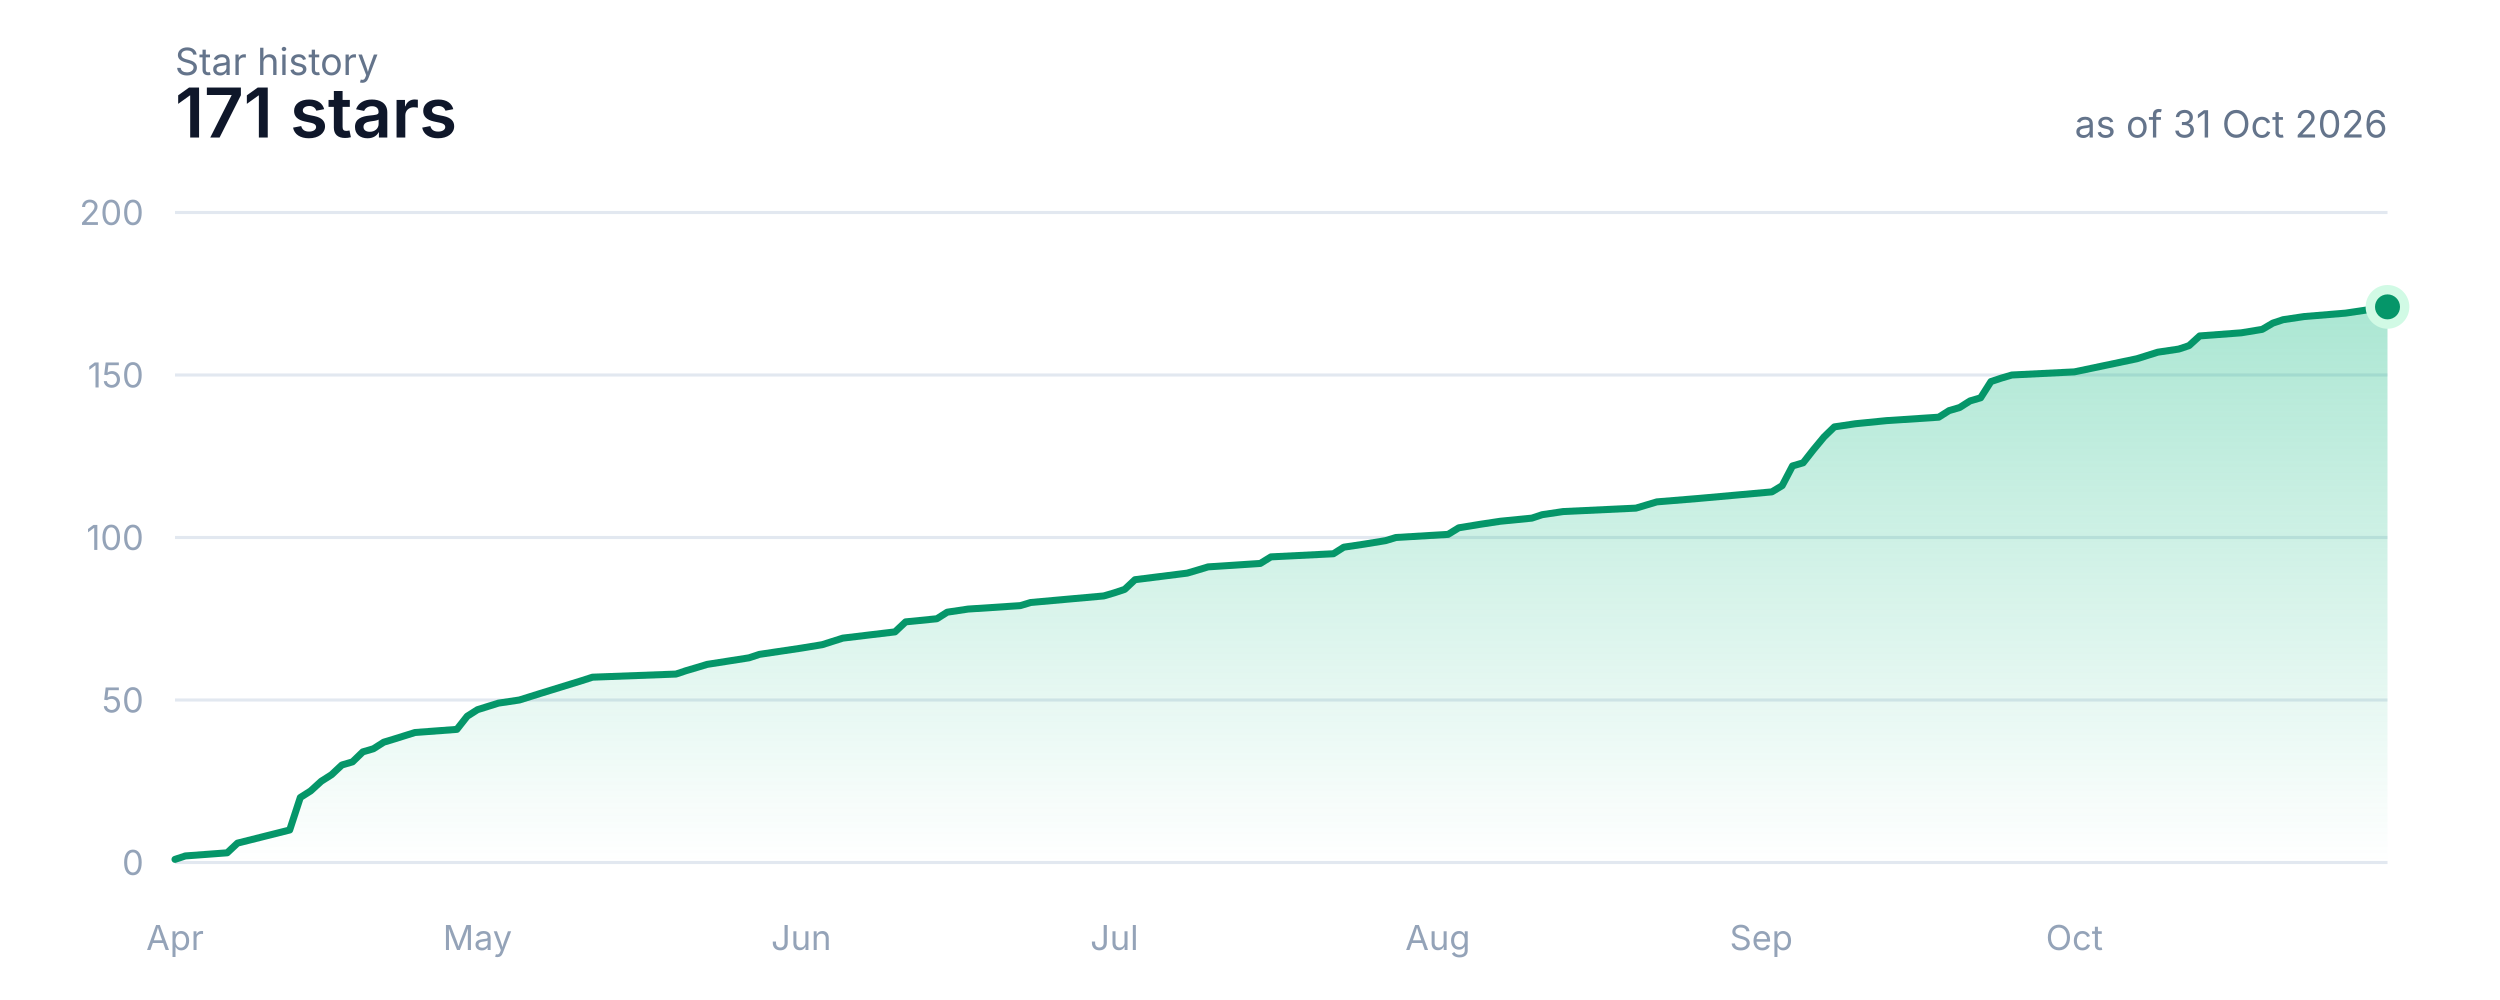
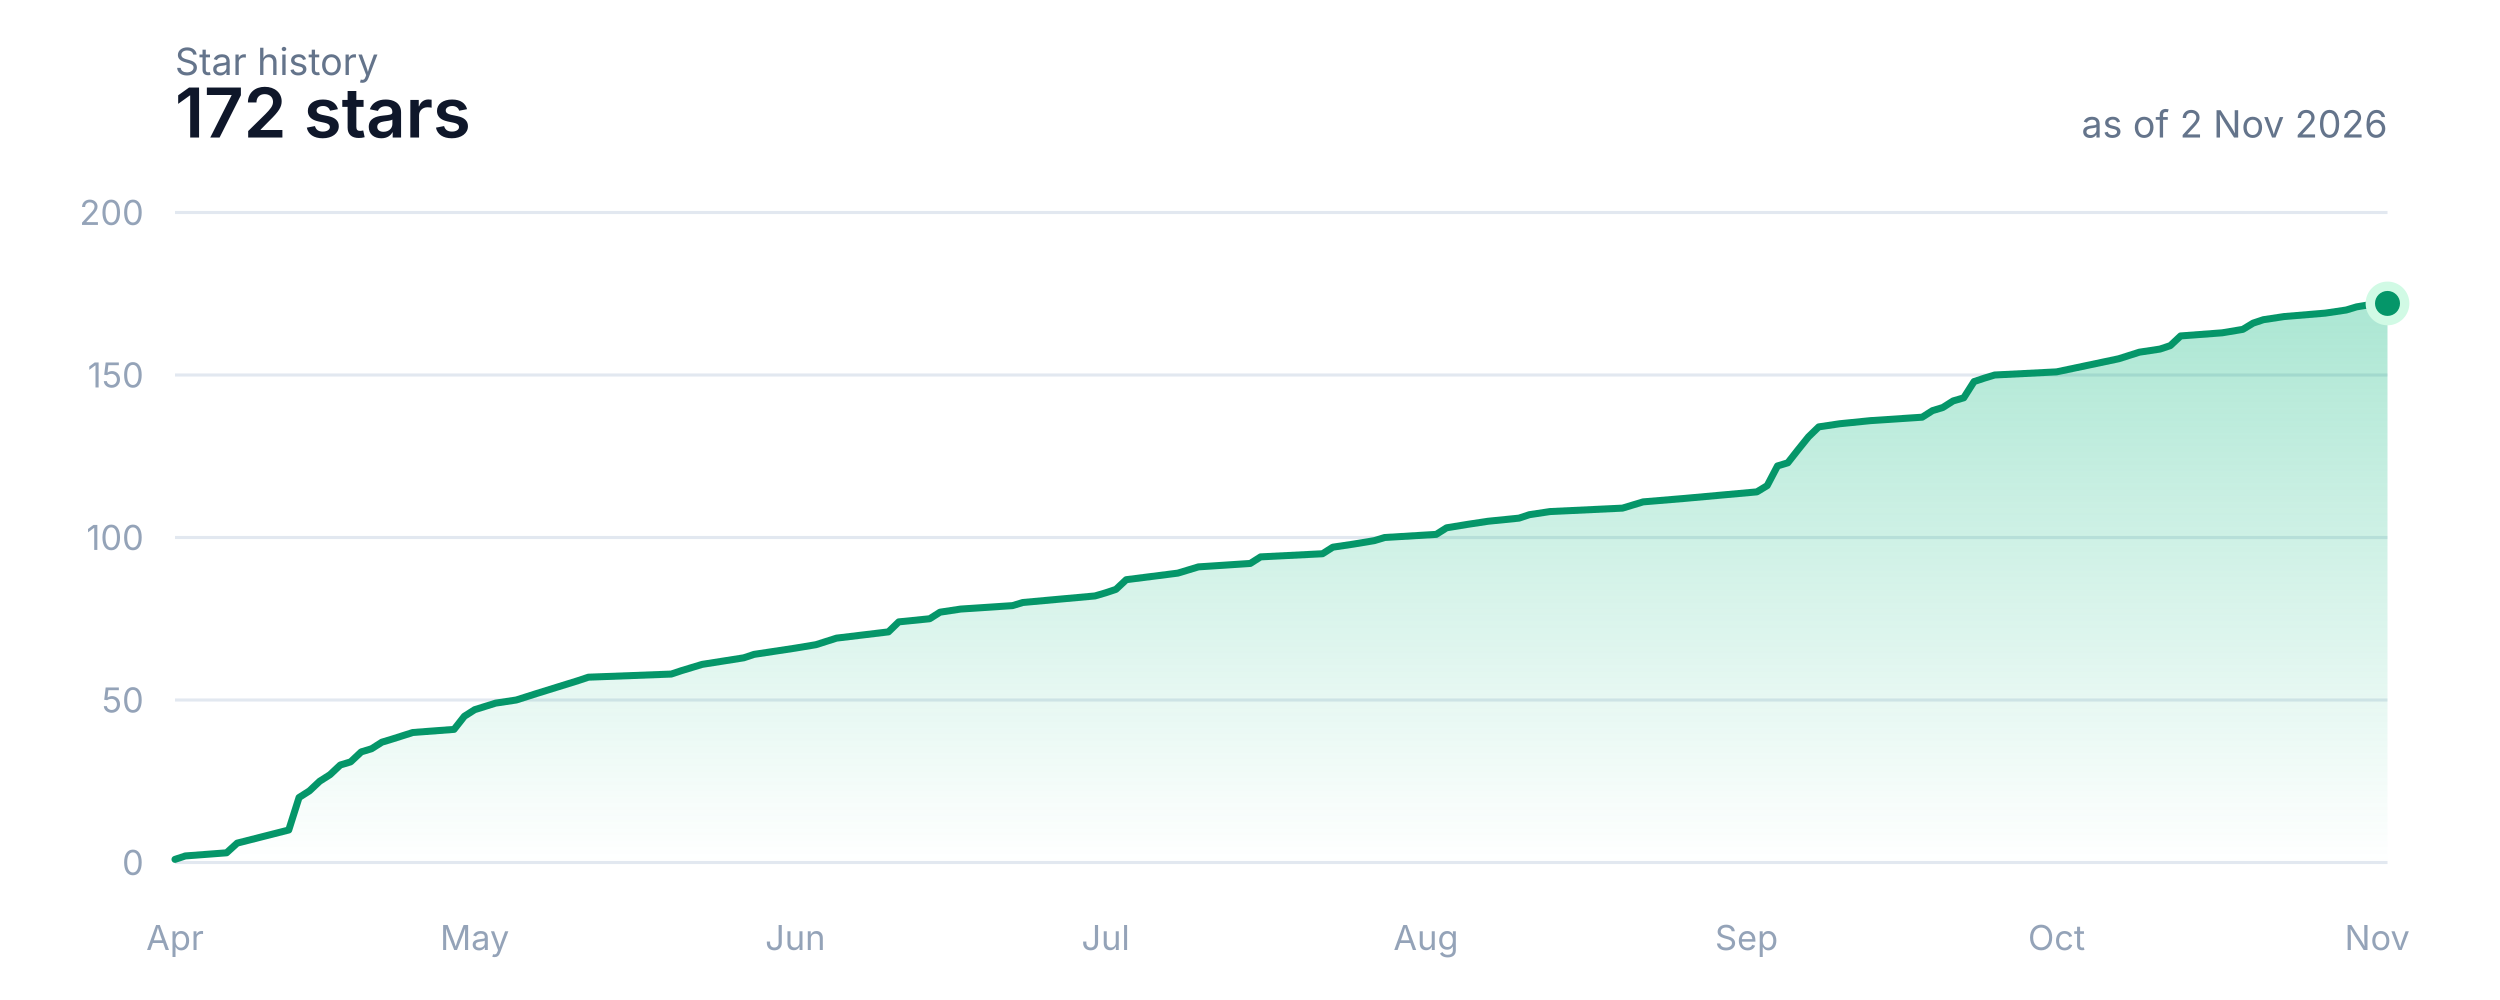
- <svg xmlns="http://www.w3.org/2000/svg" width="800" height="320" viewBox="0 0 800 320" role="img" aria-label="OpenSRE GitHub star history, 171 stars as of 2026-10-31">
+ <svg xmlns="http://www.w3.org/2000/svg" width="800" height="320" viewBox="0 0 800 320" role="img" aria-label="OpenSRE GitHub star history, 172 stars as of 2026-11-02">
  <rect width="100%" height="100%" fill="#ffffff" />
  <text x="56" y="24" fill="#64748b" font-family="ui-sans-serif, system-ui, -apple-system, sans-serif" font-size="12">Star history</text>
-   <text x="56" y="44" fill="#0f172a" font-family="ui-sans-serif, system-ui, -apple-system, sans-serif" font-size="22" font-weight="600">171 stars</text>
-   <text x="764" y="44" fill="#64748b" font-family="ui-sans-serif, system-ui, -apple-system, sans-serif" font-size="12" text-anchor="end">as of 31 Oct 2026</text>
+   <text x="56" y="44" fill="#0f172a" font-family="ui-sans-serif, system-ui, -apple-system, sans-serif" font-size="22" font-weight="600">172 stars</text>
+   <text x="764" y="44" fill="#64748b" font-family="ui-sans-serif, system-ui, -apple-system, sans-serif" font-size="12" text-anchor="end">as of 2 Nov 2026</text>
  <g font-family="ui-sans-serif, system-ui, -apple-system, sans-serif">
    <line x1="56" y1="276.0" x2="764" y2="276.0" stroke="#e2e8f0" stroke-width="1" />
    <text x="46" y="276.0" fill="#94a3b8" font-size="11" text-anchor="end" dominant-baseline="middle">0</text>
    <line x1="56" y1="224.0" x2="764" y2="224.0" stroke="#e2e8f0" stroke-width="1" />
    <text x="46" y="224.0" fill="#94a3b8" font-size="11" text-anchor="end" dominant-baseline="middle">50</text>
    <line x1="56" y1="172.0" x2="764" y2="172.0" stroke="#e2e8f0" stroke-width="1" />
    <text x="46" y="172.0" fill="#94a3b8" font-size="11" text-anchor="end" dominant-baseline="middle">100</text>
    <line x1="56" y1="120.0" x2="764" y2="120.0" stroke="#e2e8f0" stroke-width="1" />
    <text x="46" y="120.0" fill="#94a3b8" font-size="11" text-anchor="end" dominant-baseline="middle">150</text>
    <line x1="56" y1="68.0" x2="764" y2="68.0" stroke="#e2e8f0" stroke-width="1" />
    <text x="46" y="68.0" fill="#94a3b8" font-size="11" text-anchor="end" dominant-baseline="middle">200</text>
    <text x="56.0" y="304" fill="#94a3b8" font-size="11" text-anchor="middle">Apr</text>
-     <text x="152.8" y="304" fill="#94a3b8" font-size="11" text-anchor="middle">May</text>
-     <text x="256.4" y="304" fill="#94a3b8" font-size="11" text-anchor="middle">Jun</text>
-     <text x="356.6" y="304" fill="#94a3b8" font-size="11" text-anchor="middle">Jul</text>
-     <text x="460.1" y="304" fill="#94a3b8" font-size="11" text-anchor="middle">Aug</text>
-     <text x="563.6" y="304" fill="#94a3b8" font-size="11" text-anchor="middle">Sep</text>
-     <text x="663.8" y="304" fill="#94a3b8" font-size="11" text-anchor="middle">Oct</text>
+     <text x="151.9" y="304" fill="#94a3b8" font-size="11" text-anchor="middle">May</text>
+     <text x="254.5" y="304" fill="#94a3b8" font-size="11" text-anchor="middle">Jun</text>
+     <text x="353.8" y="304" fill="#94a3b8" font-size="11" text-anchor="middle">Jul</text>
+     <text x="456.3" y="304" fill="#94a3b8" font-size="11" text-anchor="middle">Aug</text>
+     <text x="558.9" y="304" fill="#94a3b8" font-size="11" text-anchor="middle">Sep</text>
+     <text x="658.1" y="304" fill="#94a3b8" font-size="11" text-anchor="middle">Oct</text>
+     <text x="760.7" y="304" fill="#94a3b8" font-size="11" text-anchor="middle">Nov</text>
  </g>
  <defs>
    <linearGradient id="fill-light" x1="0" y1="0" x2="0" y2="1">
      <stop offset="0%" stop-color="#10b981" stop-opacity="0.35" />
      <stop offset="100%" stop-color="#10b981" stop-opacity="0" />
    </linearGradient>
  </defs>
-   <path d="M56.0,275.0 L59.3,273.9 L72.7,272.9 L76.0,269.8 L92.7,265.6 L96.1,255.2 L99.4,253.1 L102.8,250.0 L106.1,247.9 L109.4,244.8 L112.8,243.8 L116.1,240.6 L119.5,239.6 L122.8,237.5 L126.1,236.5 L132.8,234.4 L146.2,233.4 L149.5,229.2 L152.8,227.1 L159.5,225.0 L166.2,224.0 L172.9,221.9 L186.2,217.8 L189.6,216.7 L216.3,215.7 L219.6,214.6 L223.0,213.6 L226.3,212.6 L239.7,210.5 L243.0,209.4 L249.7,208.4 L256.4,207.4 L263.1,206.3 L269.7,204.2 L286.4,202.2 L289.8,199.0 L299.8,198.0 L303.1,195.9 L309.8,194.9 L326.5,193.8 L329.8,192.8 L353.2,190.7 L356.6,189.7 L359.9,188.6 L363.2,185.5 L379.9,183.4 L383.3,182.4 L386.6,181.4 L403.3,180.3 L406.7,178.2 L426.7,177.2 L430.0,175.1 L436.7,174.1 L443.4,173.0 L446.7,172.0 L463.4,171.0 L466.8,168.9 L473.5,167.8 L480.1,166.8 L490.2,165.8 L493.5,164.7 L500.2,163.7 L523.5,162.6 L530.2,160.6 L543.6,159.5 L567.0,157.4 L570.3,155.4 L573.6,149.1 L577.0,148.1 L580.3,143.9 L583.7,139.8 L587.0,136.6 L593.7,135.6 L603.7,134.6 L620.4,133.5 L623.7,131.4 L627.1,130.4 L630.4,128.3 L633.8,127.3 L637.1,122.1 L640.4,121.0 L643.8,120.0 L663.8,119.0 L683.8,114.8 L690.5,112.7 L697.2,111.7 L700.5,110.6 L703.9,107.5 L717.2,106.5 L723.9,105.4 L727.3,103.4 L730.6,102.3 L737.3,101.3 L750.6,100.2 L757.3,99.2 L760.7,98.2 L764.0,98.2 L764.0,276.0 L56.0,276.0 Z" fill="url(#fill-light)" />
-   <path d="M56.0,275.0 L59.3,273.9 L72.7,272.9 L76.0,269.8 L92.7,265.6 L96.1,255.2 L99.4,253.1 L102.8,250.0 L106.1,247.9 L109.4,244.8 L112.8,243.8 L116.1,240.6 L119.5,239.6 L122.8,237.5 L126.1,236.5 L132.8,234.4 L146.2,233.4 L149.5,229.2 L152.8,227.1 L159.5,225.0 L166.2,224.0 L172.9,221.9 L186.2,217.8 L189.6,216.7 L216.3,215.7 L219.6,214.6 L223.0,213.6 L226.3,212.6 L239.7,210.5 L243.0,209.4 L249.7,208.4 L256.4,207.4 L263.1,206.3 L269.7,204.2 L286.4,202.2 L289.8,199.0 L299.8,198.0 L303.1,195.9 L309.8,194.9 L326.5,193.8 L329.8,192.8 L353.2,190.7 L356.6,189.7 L359.9,188.6 L363.2,185.5 L379.9,183.4 L383.3,182.4 L386.6,181.4 L403.3,180.3 L406.7,178.2 L426.7,177.2 L430.0,175.1 L436.7,174.1 L443.4,173.0 L446.7,172.0 L463.4,171.0 L466.8,168.9 L473.5,167.8 L480.1,166.8 L490.2,165.8 L493.5,164.7 L500.2,163.7 L523.5,162.6 L530.2,160.6 L543.6,159.5 L567.0,157.4 L570.3,155.4 L573.6,149.1 L577.0,148.1 L580.3,143.9 L583.7,139.8 L587.0,136.6 L593.7,135.6 L603.7,134.6 L620.4,133.5 L623.7,131.4 L627.1,130.4 L630.4,128.3 L633.8,127.3 L637.1,122.1 L640.4,121.0 L643.8,120.0 L663.8,119.0 L683.8,114.8 L690.5,112.7 L697.2,111.7 L700.5,110.6 L703.9,107.5 L717.2,106.5 L723.9,105.4 L727.3,103.4 L730.6,102.3 L737.3,101.3 L750.6,100.2 L757.3,99.2 L760.7,98.2 L764.0,98.2" fill="none" stroke="#059669" stroke-width="2.25" stroke-linecap="round" stroke-linejoin="round" />
-   <circle cx="764.0" cy="98.2" r="7" fill="#d1fae5" />
-   <circle cx="764.0" cy="98.2" r="4" fill="#059669" />
+   <path d="M56.0,275.0 L59.3,273.9 L72.5,272.9 L75.9,269.8 L92.4,265.6 L95.7,255.2 L99.0,253.1 L102.3,250.0 L105.6,247.9 L108.9,244.8 L112.2,243.8 L115.6,240.6 L118.9,239.6 L122.2,237.5 L125.5,236.5 L132.1,234.4 L145.3,233.4 L148.6,229.2 L151.9,227.1 L158.6,225.0 L165.2,224.0 L171.8,221.9 L185.0,217.8 L188.3,216.7 L214.8,215.7 L218.1,214.6 L221.4,213.6 L224.7,212.6 L238.0,210.5 L241.3,209.4 L247.9,208.4 L254.5,207.4 L261.1,206.3 L267.7,204.2 L284.3,202.2 L287.6,199.0 L297.5,198.0 L300.8,195.9 L307.4,194.9 L324.0,193.8 L327.3,192.8 L350.4,190.7 L353.8,189.7 L357.1,188.6 L360.4,185.5 L376.9,183.4 L380.2,182.4 L383.5,181.4 L400.1,180.3 L403.4,178.2 L423.2,177.2 L426.5,175.1 L433.2,174.1 L439.8,173.0 L443.1,172.0 L459.6,171.0 L462.9,168.9 L469.6,167.8 L476.2,166.8 L486.1,165.8 L489.4,164.7 L496.0,163.7 L519.2,162.6 L525.8,160.6 L539.0,159.5 L562.2,157.4 L565.5,155.4 L568.8,149.1 L572.1,148.1 L575.4,143.9 L578.7,139.8 L582.0,136.6 L588.7,135.6 L598.6,134.6 L615.1,133.5 L618.4,131.4 L621.7,130.4 L625.0,128.3 L628.4,127.3 L631.7,122.1 L635.0,121.0 L638.3,120.0 L658.1,119.0 L678.0,114.8 L684.6,112.7 L691.2,111.7 L694.5,110.6 L697.8,107.5 L711.1,106.5 L717.7,105.4 L721.0,103.4 L724.3,102.3 L730.9,101.3 L744.1,100.2 L750.8,99.2 L754.1,98.2 L760.7,97.1 L764.0,97.1 L764.0,276.0 L56.0,276.0 Z" fill="url(#fill-light)" />
+   <path d="M56.0,275.0 L59.3,273.9 L72.5,272.9 L75.9,269.8 L92.4,265.6 L95.7,255.2 L99.0,253.1 L102.3,250.0 L105.6,247.9 L108.9,244.8 L112.2,243.8 L115.6,240.6 L118.9,239.6 L122.2,237.5 L125.5,236.5 L132.1,234.4 L145.3,233.4 L148.6,229.2 L151.9,227.1 L158.6,225.0 L165.2,224.0 L171.8,221.9 L185.0,217.8 L188.3,216.7 L214.8,215.7 L218.1,214.6 L221.4,213.6 L224.7,212.6 L238.0,210.5 L241.3,209.4 L247.9,208.4 L254.5,207.4 L261.1,206.3 L267.7,204.2 L284.3,202.2 L287.6,199.0 L297.5,198.0 L300.8,195.9 L307.4,194.9 L324.0,193.8 L327.3,192.8 L350.4,190.7 L353.8,189.7 L357.1,188.6 L360.4,185.5 L376.9,183.4 L380.2,182.4 L383.5,181.4 L400.1,180.3 L403.4,178.2 L423.2,177.2 L426.5,175.1 L433.2,174.1 L439.8,173.0 L443.1,172.0 L459.6,171.0 L462.9,168.9 L469.6,167.8 L476.2,166.8 L486.1,165.8 L489.4,164.7 L496.0,163.7 L519.2,162.6 L525.8,160.6 L539.0,159.5 L562.2,157.4 L565.5,155.4 L568.8,149.1 L572.1,148.1 L575.4,143.9 L578.7,139.8 L582.0,136.6 L588.7,135.6 L598.6,134.6 L615.1,133.5 L618.4,131.4 L621.7,130.4 L625.0,128.3 L628.4,127.3 L631.7,122.1 L635.0,121.0 L638.3,120.0 L658.1,119.0 L678.0,114.8 L684.6,112.7 L691.2,111.7 L694.5,110.6 L697.8,107.5 L711.1,106.5 L717.7,105.4 L721.0,103.4 L724.3,102.3 L730.9,101.3 L744.1,100.2 L750.8,99.2 L754.1,98.2 L760.7,97.1 L764.0,97.1" fill="none" stroke="#059669" stroke-width="2.25" stroke-linecap="round" stroke-linejoin="round" />
+   <circle cx="764.0" cy="97.1" r="7" fill="#d1fae5" />
+   <circle cx="764.0" cy="97.1" r="4" fill="#059669" />
</svg>
